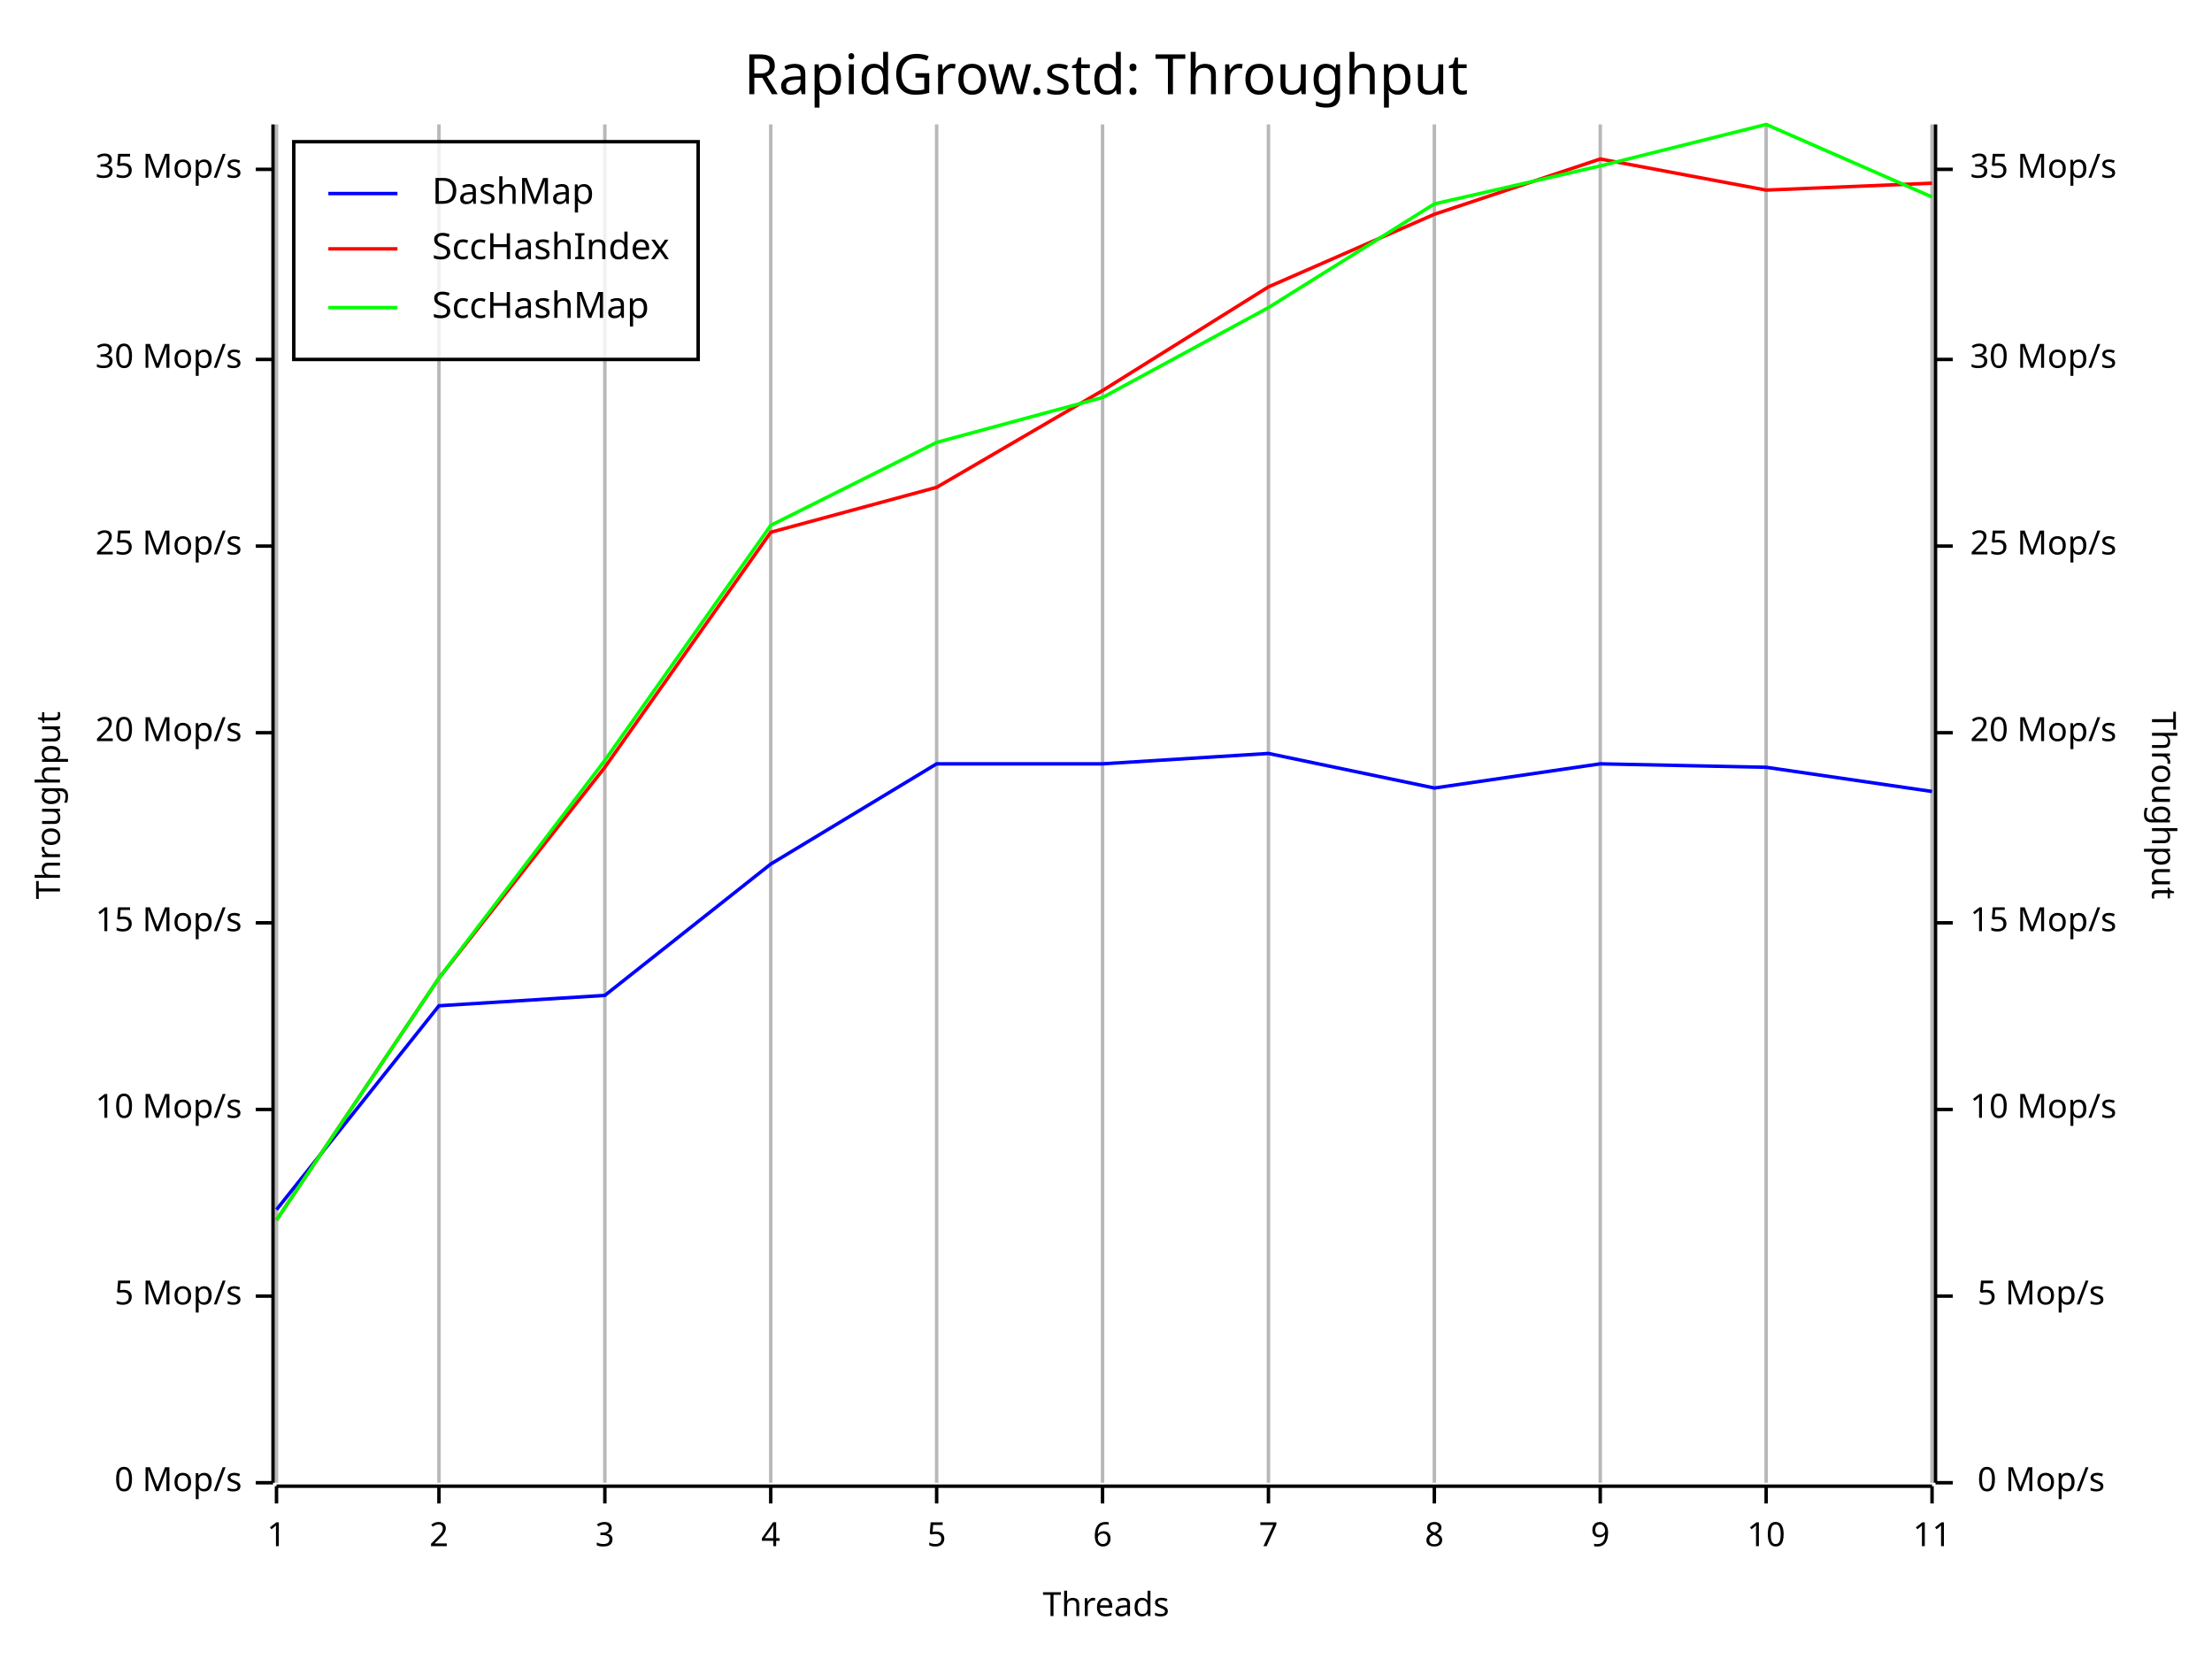
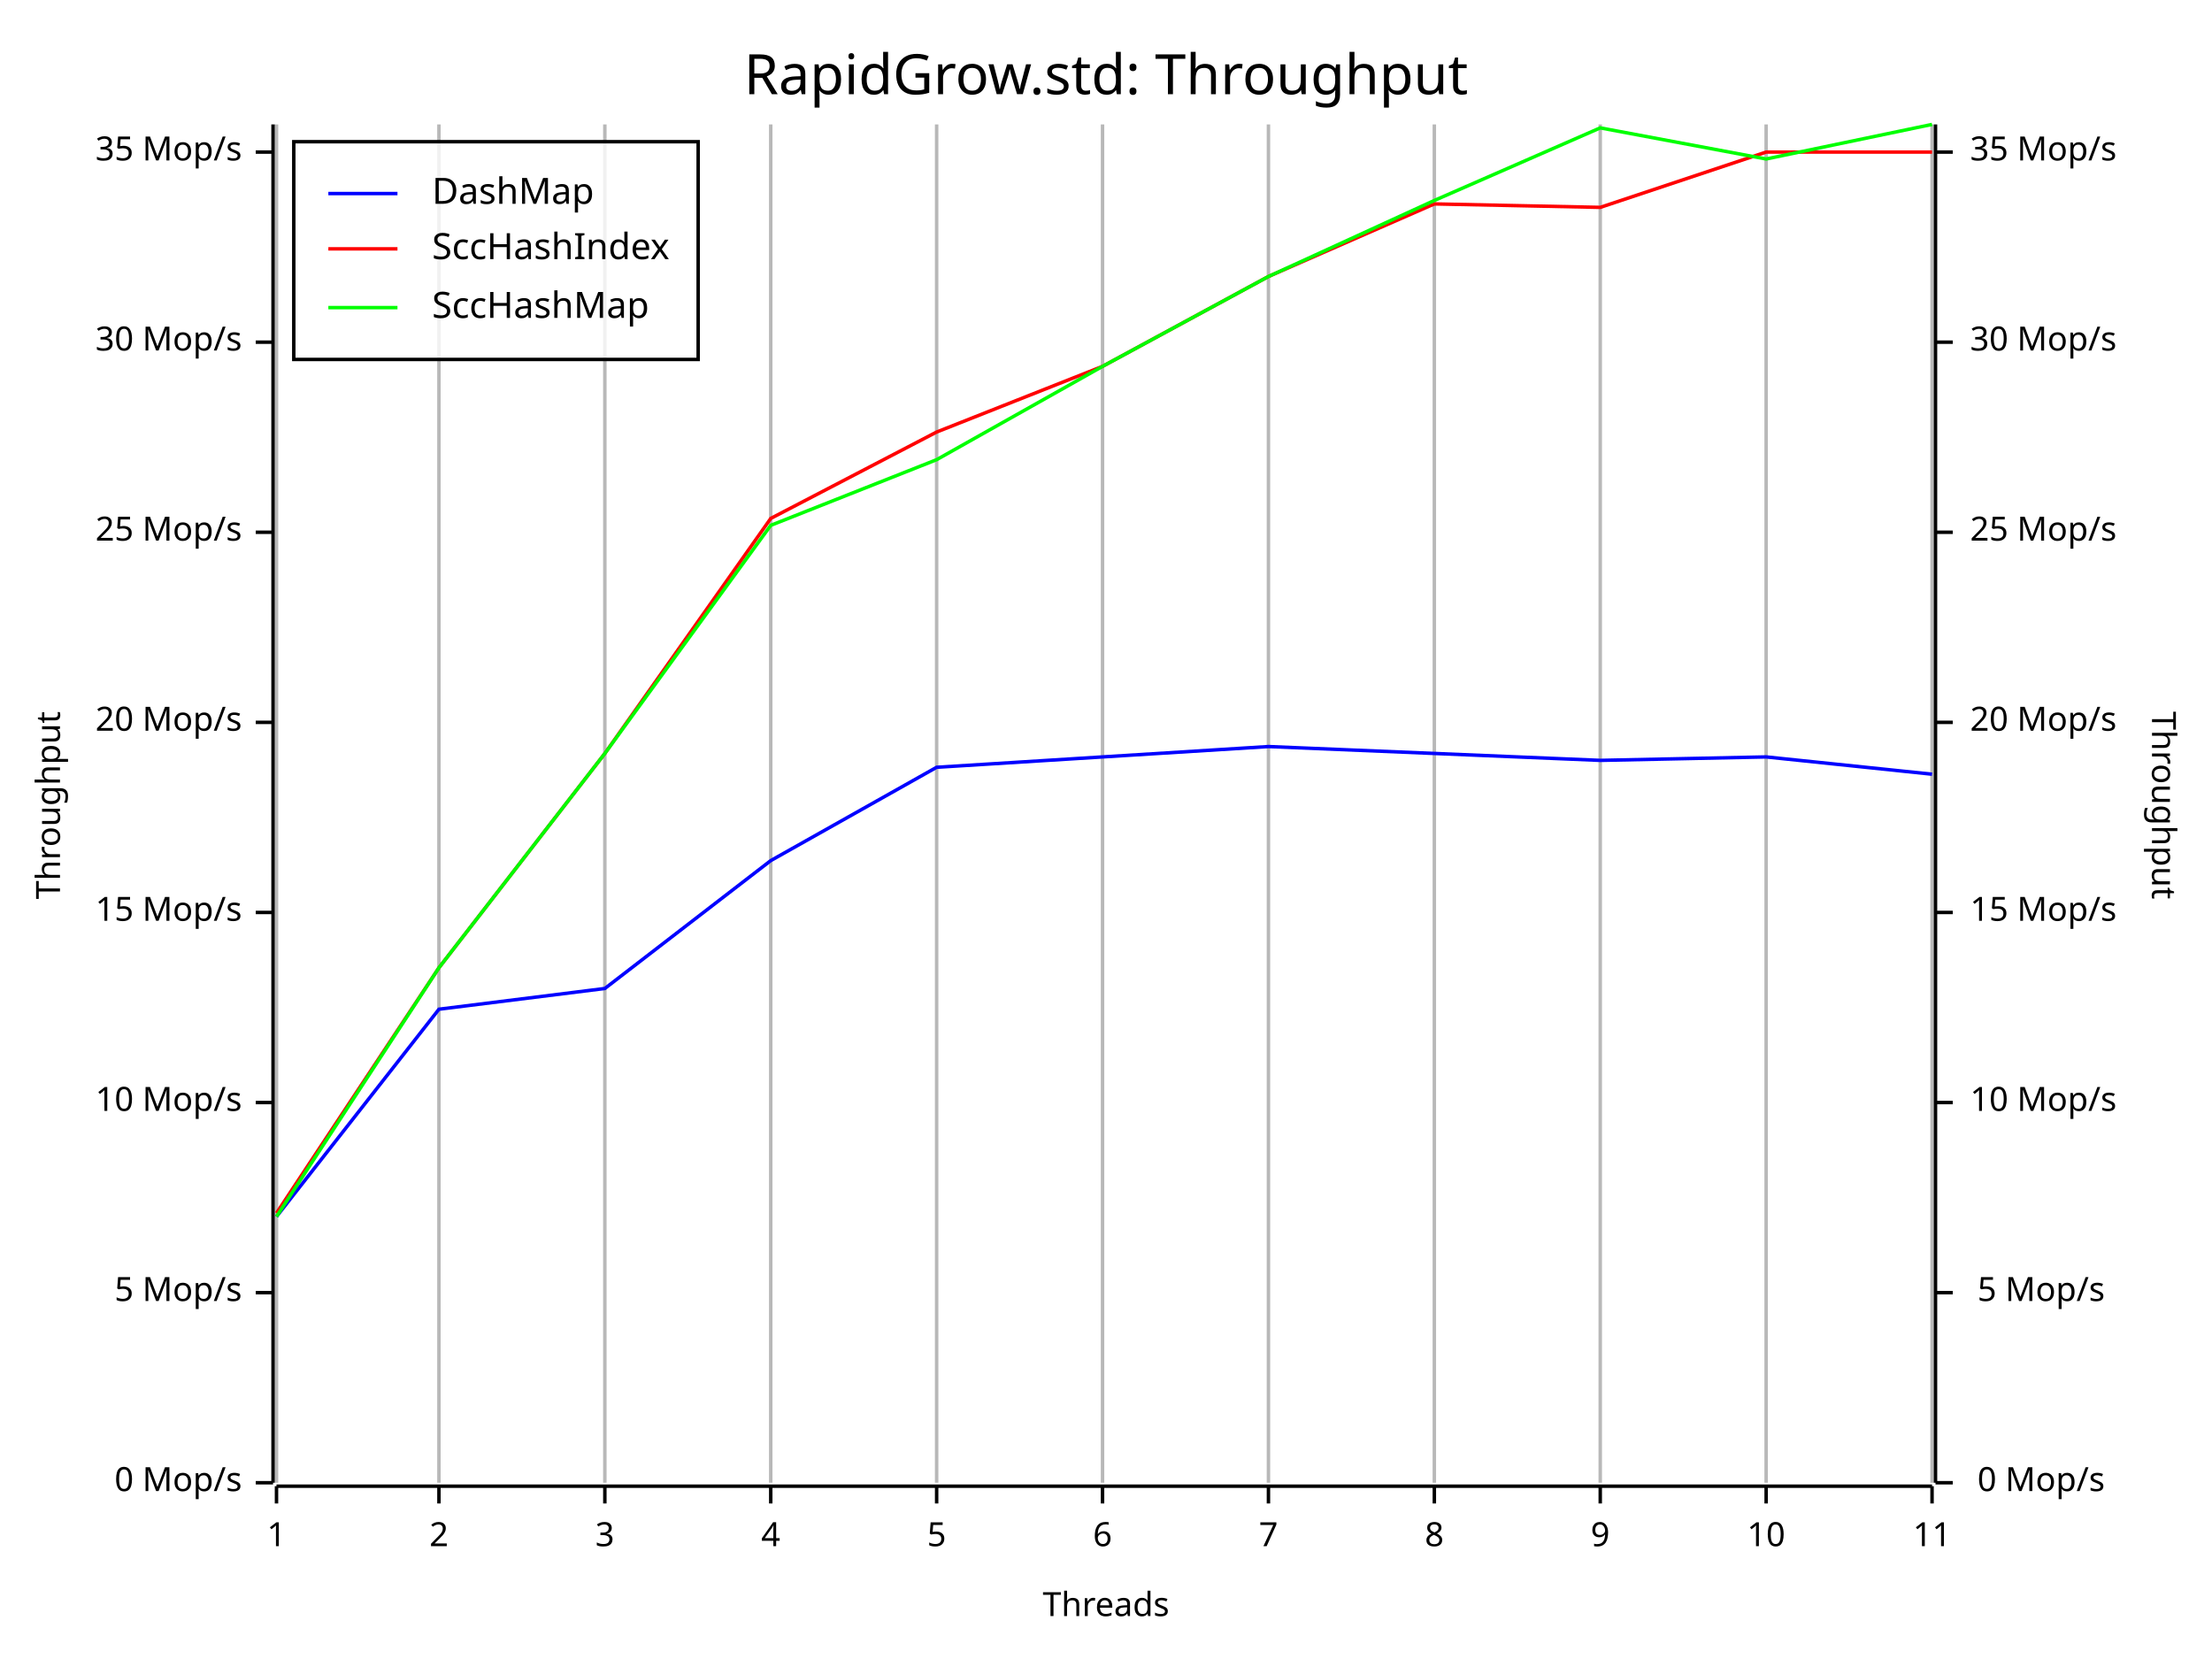
<svg xmlns="http://www.w3.org/2000/svg" width="640" height="480" viewBox="0 0 640 480">
  <rect x="0" y="0" width="640" height="480" opacity="1" fill="#FFFFFF" stroke="none" />
  <text x="320" y="15" dy="0.76em" text-anchor="middle" font-family="Fira Code" font-size="16.129" opacity="1" fill="#000000">
RapidGrow.std: Throughput
</text>
  <line opacity="0.1" stroke="#000000" stroke-width="1" x1="80" y1="429" x2="80" y2="36" />
  <line opacity="0.1" stroke="#000000" stroke-width="1" x1="127" y1="429" x2="127" y2="36" />
  <line opacity="0.1" stroke="#000000" stroke-width="1" x1="175" y1="429" x2="175" y2="36" />
  <line opacity="0.1" stroke="#000000" stroke-width="1" x1="223" y1="429" x2="223" y2="36" />
  <line opacity="0.1" stroke="#000000" stroke-width="1" x1="271" y1="429" x2="271" y2="36" />
  <line opacity="0.1" stroke="#000000" stroke-width="1" x1="319" y1="429" x2="319" y2="36" />
  <line opacity="0.1" stroke="#000000" stroke-width="1" x1="367" y1="429" x2="367" y2="36" />
  <line opacity="0.1" stroke="#000000" stroke-width="1" x1="415" y1="429" x2="415" y2="36" />
  <line opacity="0.1" stroke="#000000" stroke-width="1" x1="463" y1="429" x2="463" y2="36" />
  <line opacity="0.1" stroke="#000000" stroke-width="1" x1="511" y1="429" x2="511" y2="36" />
  <line opacity="0.1" stroke="#000000" stroke-width="1" x1="559" y1="429" x2="559" y2="36" />
  <text x="10" y="233" dy="0.76em" text-anchor="middle" font-family="sans-serif" font-size="9.677" opacity="1" fill="#000000" transform="rotate(270, 10, 233)">
Throughput
</text>
  <text x="320" y="470" dy="-0.5ex" text-anchor="middle" font-family="sans-serif" font-size="9.677" opacity="1" fill="#000000">
Threads
</text>
  <text x="630" y="233" dy="0.76em" text-anchor="middle" font-family="sans-serif" font-size="9.677" opacity="1" fill="#000000" transform="rotate(90, 630, 233)">
Throughput
</text>
  <line opacity="0.2" stroke="#000000" stroke-width="1" x1="80" y1="429" x2="80" y2="36" />
  <line opacity="0.2" stroke="#000000" stroke-width="1" x1="127" y1="429" x2="127" y2="36" />
  <line opacity="0.2" stroke="#000000" stroke-width="1" x1="175" y1="429" x2="175" y2="36" />
  <line opacity="0.2" stroke="#000000" stroke-width="1" x1="223" y1="429" x2="223" y2="36" />
  <line opacity="0.2" stroke="#000000" stroke-width="1" x1="271" y1="429" x2="271" y2="36" />
  <line opacity="0.2" stroke="#000000" stroke-width="1" x1="319" y1="429" x2="319" y2="36" />
  <line opacity="0.2" stroke="#000000" stroke-width="1" x1="367" y1="429" x2="367" y2="36" />
  <line opacity="0.2" stroke="#000000" stroke-width="1" x1="415" y1="429" x2="415" y2="36" />
  <line opacity="0.2" stroke="#000000" stroke-width="1" x1="463" y1="429" x2="463" y2="36" />
  <line opacity="0.2" stroke="#000000" stroke-width="1" x1="511" y1="429" x2="511" y2="36" />
  <line opacity="0.2" stroke="#000000" stroke-width="1" x1="559" y1="429" x2="559" y2="36" />
  <polyline fill="none" opacity="1" stroke="#000000" stroke-width="1" points="79,36 79,429 " />
  <text x="70" y="429" dy="0.5ex" text-anchor="end" font-family="sans-serif" font-size="9.677" opacity="1" fill="#000000">
0 Mop/s
</text>
  <polyline fill="none" opacity="1" stroke="#000000" stroke-width="1" points="74,429 79,429 " />
-   <text x="70" y="375" dy="0.5ex" text-anchor="end" font-family="sans-serif" font-size="9.677" opacity="1" fill="#000000">
+   <text x="70" y="374" dy="0.5ex" text-anchor="end" font-family="sans-serif" font-size="9.677" opacity="1" fill="#000000">
5 Mop/s
</text>
-   <polyline fill="none" opacity="1" stroke="#000000" stroke-width="1" points="74,375 79,375 " />
-   <text x="70" y="321" dy="0.5ex" text-anchor="end" font-family="sans-serif" font-size="9.677" opacity="1" fill="#000000">
+   <polyline fill="none" opacity="1" stroke="#000000" stroke-width="1" points="74,374 79,374 " />
+   <text x="70" y="319" dy="0.5ex" text-anchor="end" font-family="sans-serif" font-size="9.677" opacity="1" fill="#000000">
10 Mop/s
</text>
-   <polyline fill="none" opacity="1" stroke="#000000" stroke-width="1" points="74,321 79,321 " />
-   <text x="70" y="267" dy="0.5ex" text-anchor="end" font-family="sans-serif" font-size="9.677" opacity="1" fill="#000000">
+   <polyline fill="none" opacity="1" stroke="#000000" stroke-width="1" points="74,319 79,319 " />
+   <text x="70" y="264" dy="0.5ex" text-anchor="end" font-family="sans-serif" font-size="9.677" opacity="1" fill="#000000">
15 Mop/s
</text>
-   <polyline fill="none" opacity="1" stroke="#000000" stroke-width="1" points="74,267 79,267 " />
-   <text x="70" y="212" dy="0.5ex" text-anchor="end" font-family="sans-serif" font-size="9.677" opacity="1" fill="#000000">
+   <polyline fill="none" opacity="1" stroke="#000000" stroke-width="1" points="74,264 79,264 " />
+   <text x="70" y="209" dy="0.5ex" text-anchor="end" font-family="sans-serif" font-size="9.677" opacity="1" fill="#000000">
20 Mop/s
</text>
-   <polyline fill="none" opacity="1" stroke="#000000" stroke-width="1" points="74,212 79,212 " />
-   <text x="70" y="158" dy="0.5ex" text-anchor="end" font-family="sans-serif" font-size="9.677" opacity="1" fill="#000000">
+   <polyline fill="none" opacity="1" stroke="#000000" stroke-width="1" points="74,209 79,209 " />
+   <text x="70" y="154" dy="0.5ex" text-anchor="end" font-family="sans-serif" font-size="9.677" opacity="1" fill="#000000">
25 Mop/s
</text>
-   <polyline fill="none" opacity="1" stroke="#000000" stroke-width="1" points="74,158 79,158 " />
-   <text x="70" y="104" dy="0.5ex" text-anchor="end" font-family="sans-serif" font-size="9.677" opacity="1" fill="#000000">
+   <polyline fill="none" opacity="1" stroke="#000000" stroke-width="1" points="74,154 79,154 " />
+   <text x="70" y="99" dy="0.5ex" text-anchor="end" font-family="sans-serif" font-size="9.677" opacity="1" fill="#000000">
30 Mop/s
</text>
-   <polyline fill="none" opacity="1" stroke="#000000" stroke-width="1" points="74,104 79,104 " />
-   <text x="70" y="49" dy="0.5ex" text-anchor="end" font-family="sans-serif" font-size="9.677" opacity="1" fill="#000000">
+   <polyline fill="none" opacity="1" stroke="#000000" stroke-width="1" points="74,99 79,99 " />
+   <text x="70" y="44" dy="0.5ex" text-anchor="end" font-family="sans-serif" font-size="9.677" opacity="1" fill="#000000">
35 Mop/s
</text>
-   <polyline fill="none" opacity="1" stroke="#000000" stroke-width="1" points="74,49 79,49 " />
+   <polyline fill="none" opacity="1" stroke="#000000" stroke-width="1" points="74,44 79,44 " />
  <polyline fill="none" opacity="1" stroke="#000000" stroke-width="1" points="80,430 559,430 " />
  <text x="80" y="440" dy="0.76em" text-anchor="middle" font-family="sans-serif" font-size="9.677" opacity="1" fill="#000000">
1
</text>
  <polyline fill="none" opacity="1" stroke="#000000" stroke-width="1" points="80,430 80,435 " />
  <text x="127" y="440" dy="0.76em" text-anchor="middle" font-family="sans-serif" font-size="9.677" opacity="1" fill="#000000">
2
</text>
  <polyline fill="none" opacity="1" stroke="#000000" stroke-width="1" points="127,430 127,435 " />
  <text x="175" y="440" dy="0.76em" text-anchor="middle" font-family="sans-serif" font-size="9.677" opacity="1" fill="#000000">
3
</text>
  <polyline fill="none" opacity="1" stroke="#000000" stroke-width="1" points="175,430 175,435 " />
  <text x="223" y="440" dy="0.76em" text-anchor="middle" font-family="sans-serif" font-size="9.677" opacity="1" fill="#000000">
4
</text>
  <polyline fill="none" opacity="1" stroke="#000000" stroke-width="1" points="223,430 223,435 " />
  <text x="271" y="440" dy="0.76em" text-anchor="middle" font-family="sans-serif" font-size="9.677" opacity="1" fill="#000000">
5
</text>
  <polyline fill="none" opacity="1" stroke="#000000" stroke-width="1" points="271,430 271,435 " />
  <text x="319" y="440" dy="0.76em" text-anchor="middle" font-family="sans-serif" font-size="9.677" opacity="1" fill="#000000">
6
</text>
  <polyline fill="none" opacity="1" stroke="#000000" stroke-width="1" points="319,430 319,435 " />
  <text x="367" y="440" dy="0.76em" text-anchor="middle" font-family="sans-serif" font-size="9.677" opacity="1" fill="#000000">
7
</text>
  <polyline fill="none" opacity="1" stroke="#000000" stroke-width="1" points="367,430 367,435 " />
  <text x="415" y="440" dy="0.76em" text-anchor="middle" font-family="sans-serif" font-size="9.677" opacity="1" fill="#000000">
8
</text>
  <polyline fill="none" opacity="1" stroke="#000000" stroke-width="1" points="415,430 415,435 " />
  <text x="463" y="440" dy="0.76em" text-anchor="middle" font-family="sans-serif" font-size="9.677" opacity="1" fill="#000000">
9
</text>
  <polyline fill="none" opacity="1" stroke="#000000" stroke-width="1" points="463,430 463,435 " />
  <text x="511" y="440" dy="0.76em" text-anchor="middle" font-family="sans-serif" font-size="9.677" opacity="1" fill="#000000">
10
</text>
  <polyline fill="none" opacity="1" stroke="#000000" stroke-width="1" points="511,430 511,435 " />
  <text x="559" y="440" dy="0.76em" text-anchor="middle" font-family="sans-serif" font-size="9.677" opacity="1" fill="#000000">
11
</text>
  <polyline fill="none" opacity="1" stroke="#000000" stroke-width="1" points="559,430 559,435 " />
  <polyline fill="none" opacity="1" stroke="#000000" stroke-width="1" points="560,36 560,429 " />
  <text x="609" y="429" dy="0.5ex" text-anchor="end" font-family="sans-serif" font-size="9.677" opacity="1" fill="#000000">
0 Mop/s
</text>
  <polyline fill="none" opacity="1" stroke="#000000" stroke-width="1" points="560,429 565,429 " />
-   <text x="609" y="375" dy="0.5ex" text-anchor="end" font-family="sans-serif" font-size="9.677" opacity="1" fill="#000000">
+   <text x="609" y="374" dy="0.5ex" text-anchor="end" font-family="sans-serif" font-size="9.677" opacity="1" fill="#000000">
5 Mop/s
</text>
-   <polyline fill="none" opacity="1" stroke="#000000" stroke-width="1" points="560,375 565,375 " />
-   <text x="570" y="321" dy="0.5ex" text-anchor="start" font-family="sans-serif" font-size="9.677" opacity="1" fill="#000000">
+   <polyline fill="none" opacity="1" stroke="#000000" stroke-width="1" points="560,374 565,374 " />
+   <text x="570" y="319" dy="0.5ex" text-anchor="start" font-family="sans-serif" font-size="9.677" opacity="1" fill="#000000">
10 Mop/s
</text>
-   <polyline fill="none" opacity="1" stroke="#000000" stroke-width="1" points="560,321 565,321 " />
-   <text x="570" y="267" dy="0.5ex" text-anchor="start" font-family="sans-serif" font-size="9.677" opacity="1" fill="#000000">
+   <polyline fill="none" opacity="1" stroke="#000000" stroke-width="1" points="560,319 565,319 " />
+   <text x="570" y="264" dy="0.5ex" text-anchor="start" font-family="sans-serif" font-size="9.677" opacity="1" fill="#000000">
15 Mop/s
</text>
-   <polyline fill="none" opacity="1" stroke="#000000" stroke-width="1" points="560,267 565,267 " />
-   <text x="570" y="212" dy="0.5ex" text-anchor="start" font-family="sans-serif" font-size="9.677" opacity="1" fill="#000000">
+   <polyline fill="none" opacity="1" stroke="#000000" stroke-width="1" points="560,264 565,264 " />
+   <text x="570" y="209" dy="0.5ex" text-anchor="start" font-family="sans-serif" font-size="9.677" opacity="1" fill="#000000">
20 Mop/s
</text>
-   <polyline fill="none" opacity="1" stroke="#000000" stroke-width="1" points="560,212 565,212 " />
-   <text x="570" y="158" dy="0.5ex" text-anchor="start" font-family="sans-serif" font-size="9.677" opacity="1" fill="#000000">
+   <polyline fill="none" opacity="1" stroke="#000000" stroke-width="1" points="560,209 565,209 " />
+   <text x="570" y="154" dy="0.5ex" text-anchor="start" font-family="sans-serif" font-size="9.677" opacity="1" fill="#000000">
25 Mop/s
</text>
-   <polyline fill="none" opacity="1" stroke="#000000" stroke-width="1" points="560,158 565,158 " />
-   <text x="570" y="104" dy="0.5ex" text-anchor="start" font-family="sans-serif" font-size="9.677" opacity="1" fill="#000000">
+   <polyline fill="none" opacity="1" stroke="#000000" stroke-width="1" points="560,154 565,154 " />
+   <text x="570" y="99" dy="0.5ex" text-anchor="start" font-family="sans-serif" font-size="9.677" opacity="1" fill="#000000">
30 Mop/s
</text>
-   <polyline fill="none" opacity="1" stroke="#000000" stroke-width="1" points="560,104 565,104 " />
-   <text x="570" y="49" dy="0.5ex" text-anchor="start" font-family="sans-serif" font-size="9.677" opacity="1" fill="#000000">
+   <polyline fill="none" opacity="1" stroke="#000000" stroke-width="1" points="560,99 565,99 " />
+   <text x="570" y="44" dy="0.5ex" text-anchor="start" font-family="sans-serif" font-size="9.677" opacity="1" fill="#000000">
35 Mop/s
</text>
-   <polyline fill="none" opacity="1" stroke="#000000" stroke-width="1" points="560,49 565,49 " />
-   <polyline fill="none" opacity="1" stroke="#0000FF" stroke-width="1" points="80,350 127,291 175,288 223,250 271,221 319,221 367,218 415,228 463,221 511,222 559,229 " />
-   <polyline fill="none" opacity="1" stroke="#FF0000" stroke-width="1" points="80,353 127,283 175,222 223,154 271,141 319,113 367,83 415,62 463,46 511,55 559,53 " />
-   <polyline fill="none" opacity="1" stroke="#00FF00" stroke-width="1" points="80,353 127,283 175,220 223,152 271,128 319,115 367,89 415,59 463,48 511,36 559,57 " />
+   <polyline fill="none" opacity="1" stroke="#000000" stroke-width="1" points="560,44 565,44 " />
+   <polyline fill="none" opacity="1" stroke="#0000FF" stroke-width="1" points="80,352 127,292 175,286 223,249 271,222 319,219 367,216 415,218 463,220 511,219 559,224 " />
+   <polyline fill="none" opacity="1" stroke="#FF0000" stroke-width="1" points="80,351 127,280 175,218 223,150 271,125 319,106 367,80 415,59 463,60 511,44 559,44 " />
+   <polyline fill="none" opacity="1" stroke="#00FF00" stroke-width="1" points="80,352 127,280 175,218 223,152 271,133 319,106 367,80 415,58 463,37 511,46 559,36 " />
  <rect x="85" y="41" width="117" height="63" opacity="0.8" fill="#FFFFFF" stroke="none" />
  <rect x="85" y="41" width="117" height="63" opacity="1" fill="none" stroke="#000000" />
  <text x="125" y="51" dy="0.76em" text-anchor="start" font-family="Fira Code" font-size="10.484" opacity="1" fill="#000000">
DashMap
</text>
  <text x="125" y="67" dy="0.76em" text-anchor="start" font-family="Fira Code" font-size="10.484" opacity="1" fill="#000000">
SccHashIndex
</text>
  <text x="125" y="84" dy="0.76em" text-anchor="start" font-family="Fira Code" font-size="10.484" opacity="1" fill="#000000">
SccHashMap
</text>
  <polyline fill="none" opacity="1" stroke="#0000FF" stroke-width="1" points="95,56 115,56 " />
  <polyline fill="none" opacity="1" stroke="#FF0000" stroke-width="1" points="95,72 115,72 " />
  <polyline fill="none" opacity="1" stroke="#00FF00" stroke-width="1" points="95,89 115,89 " />
</svg>
